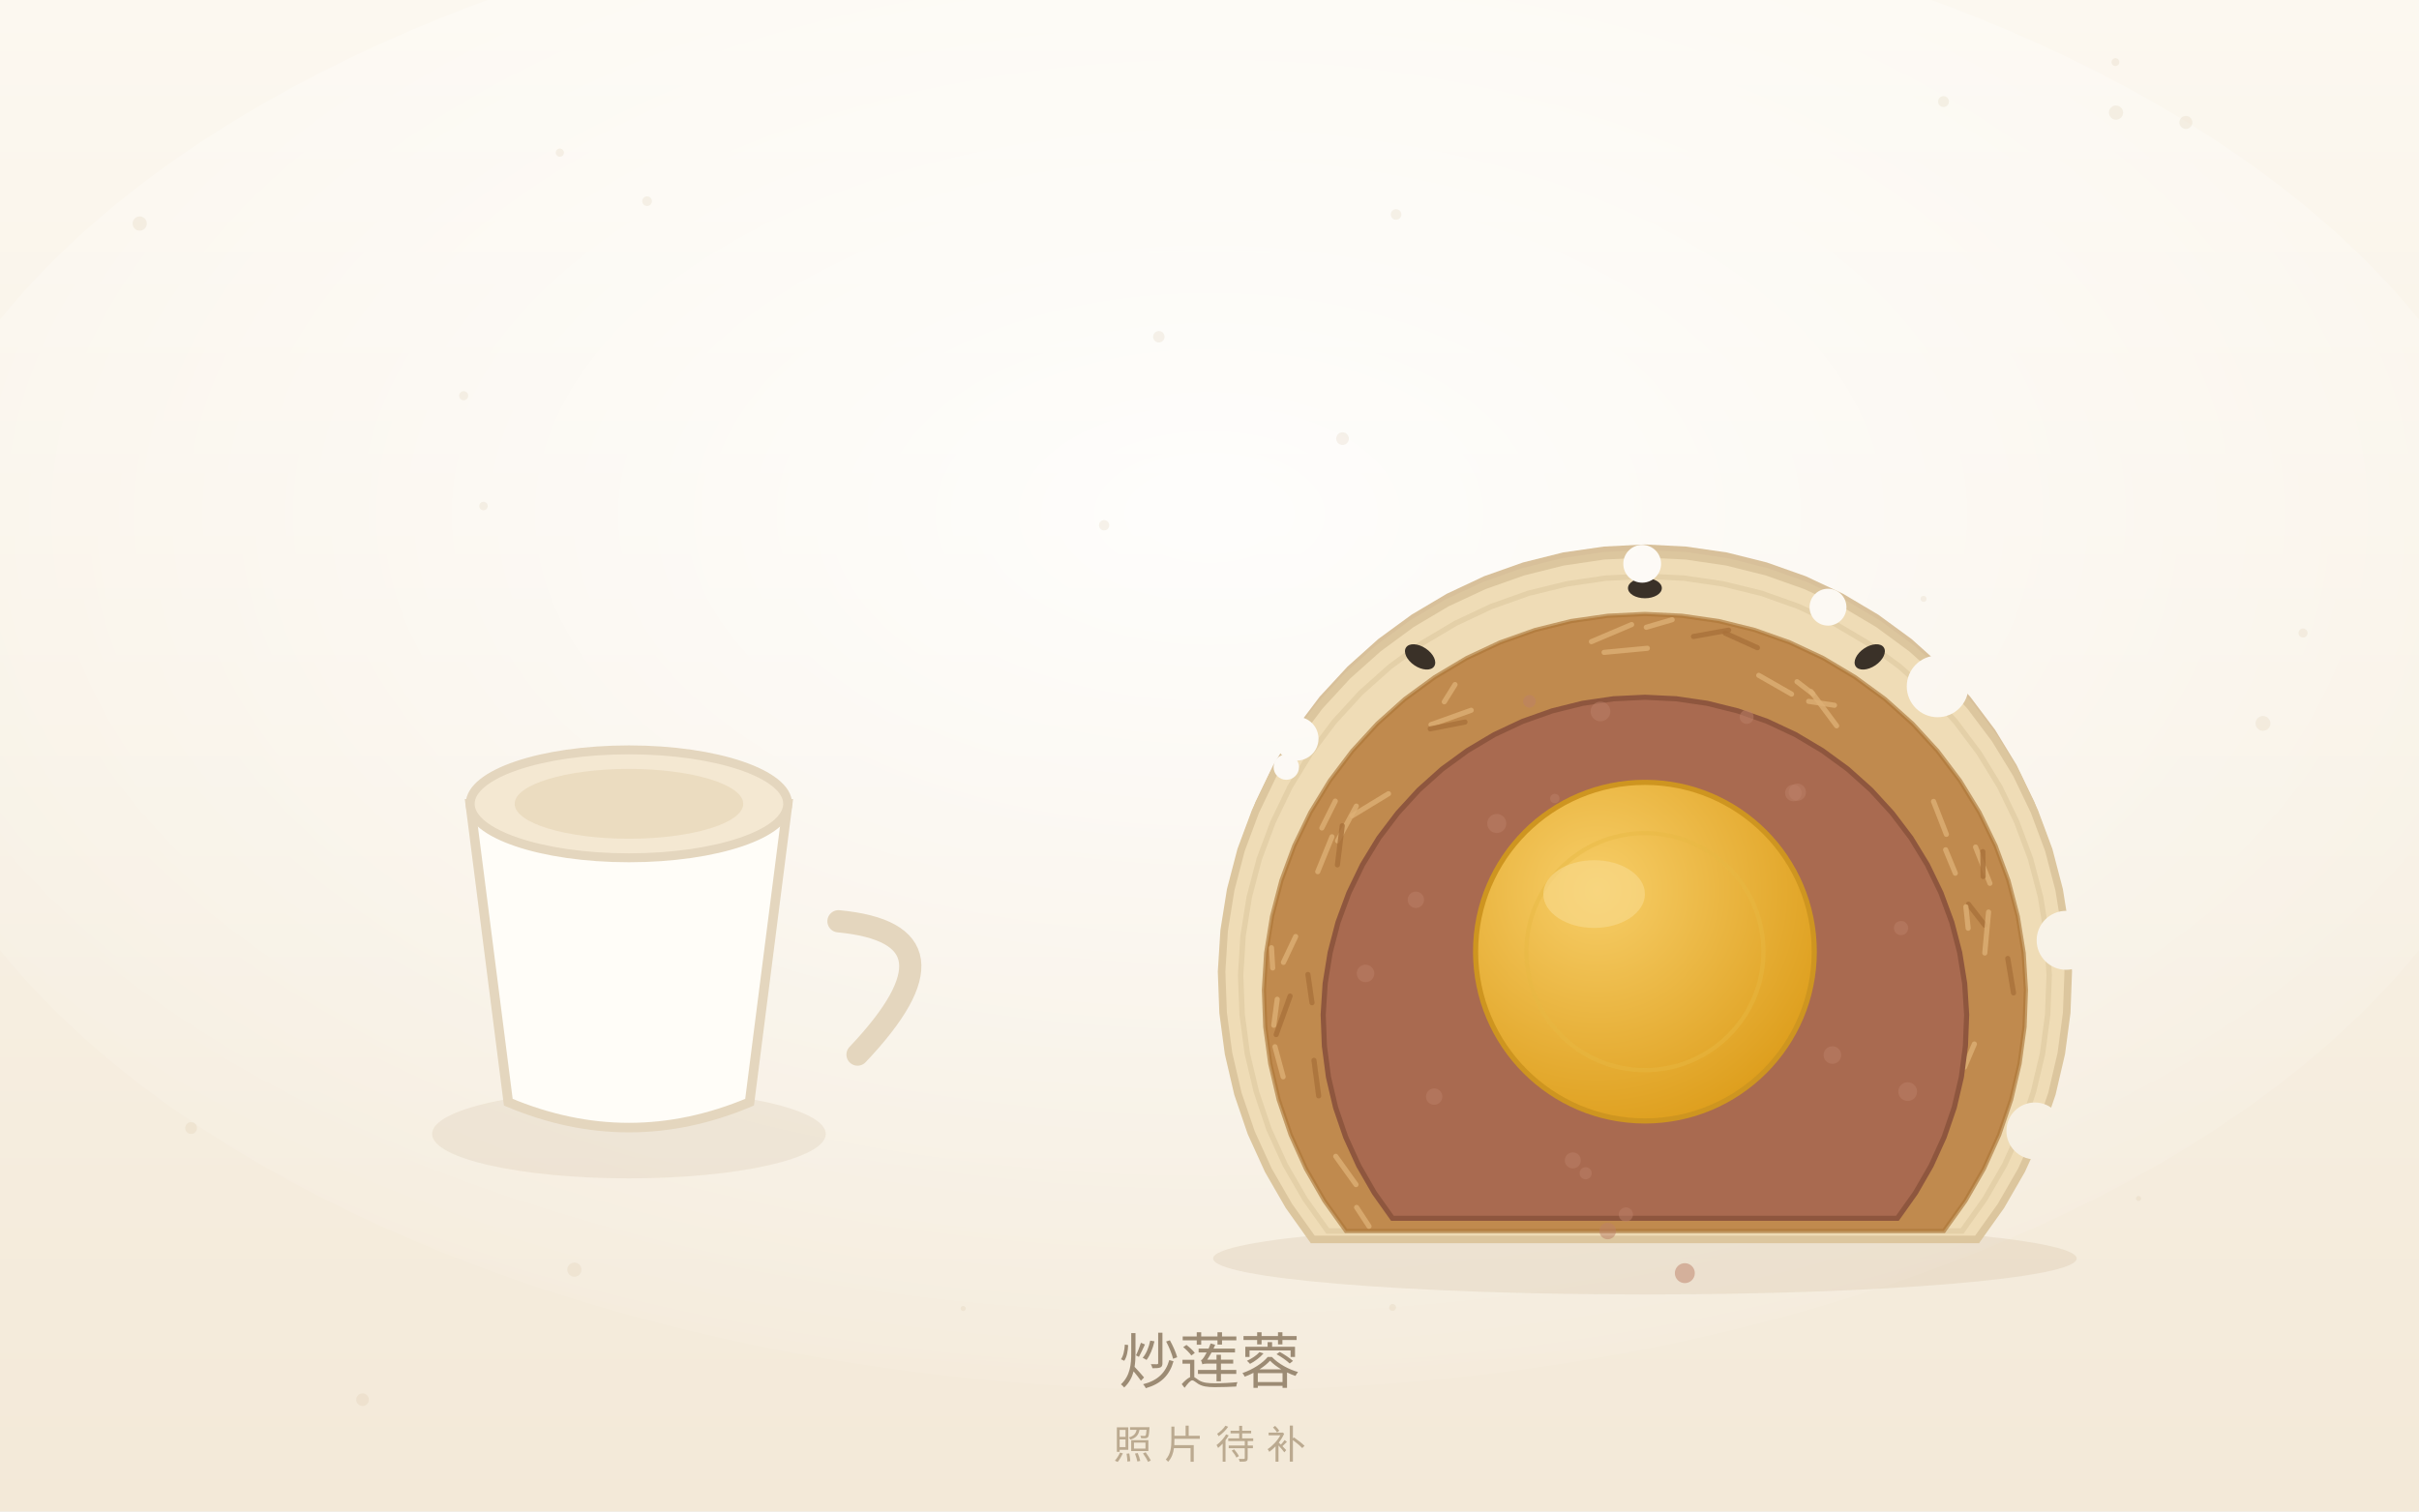
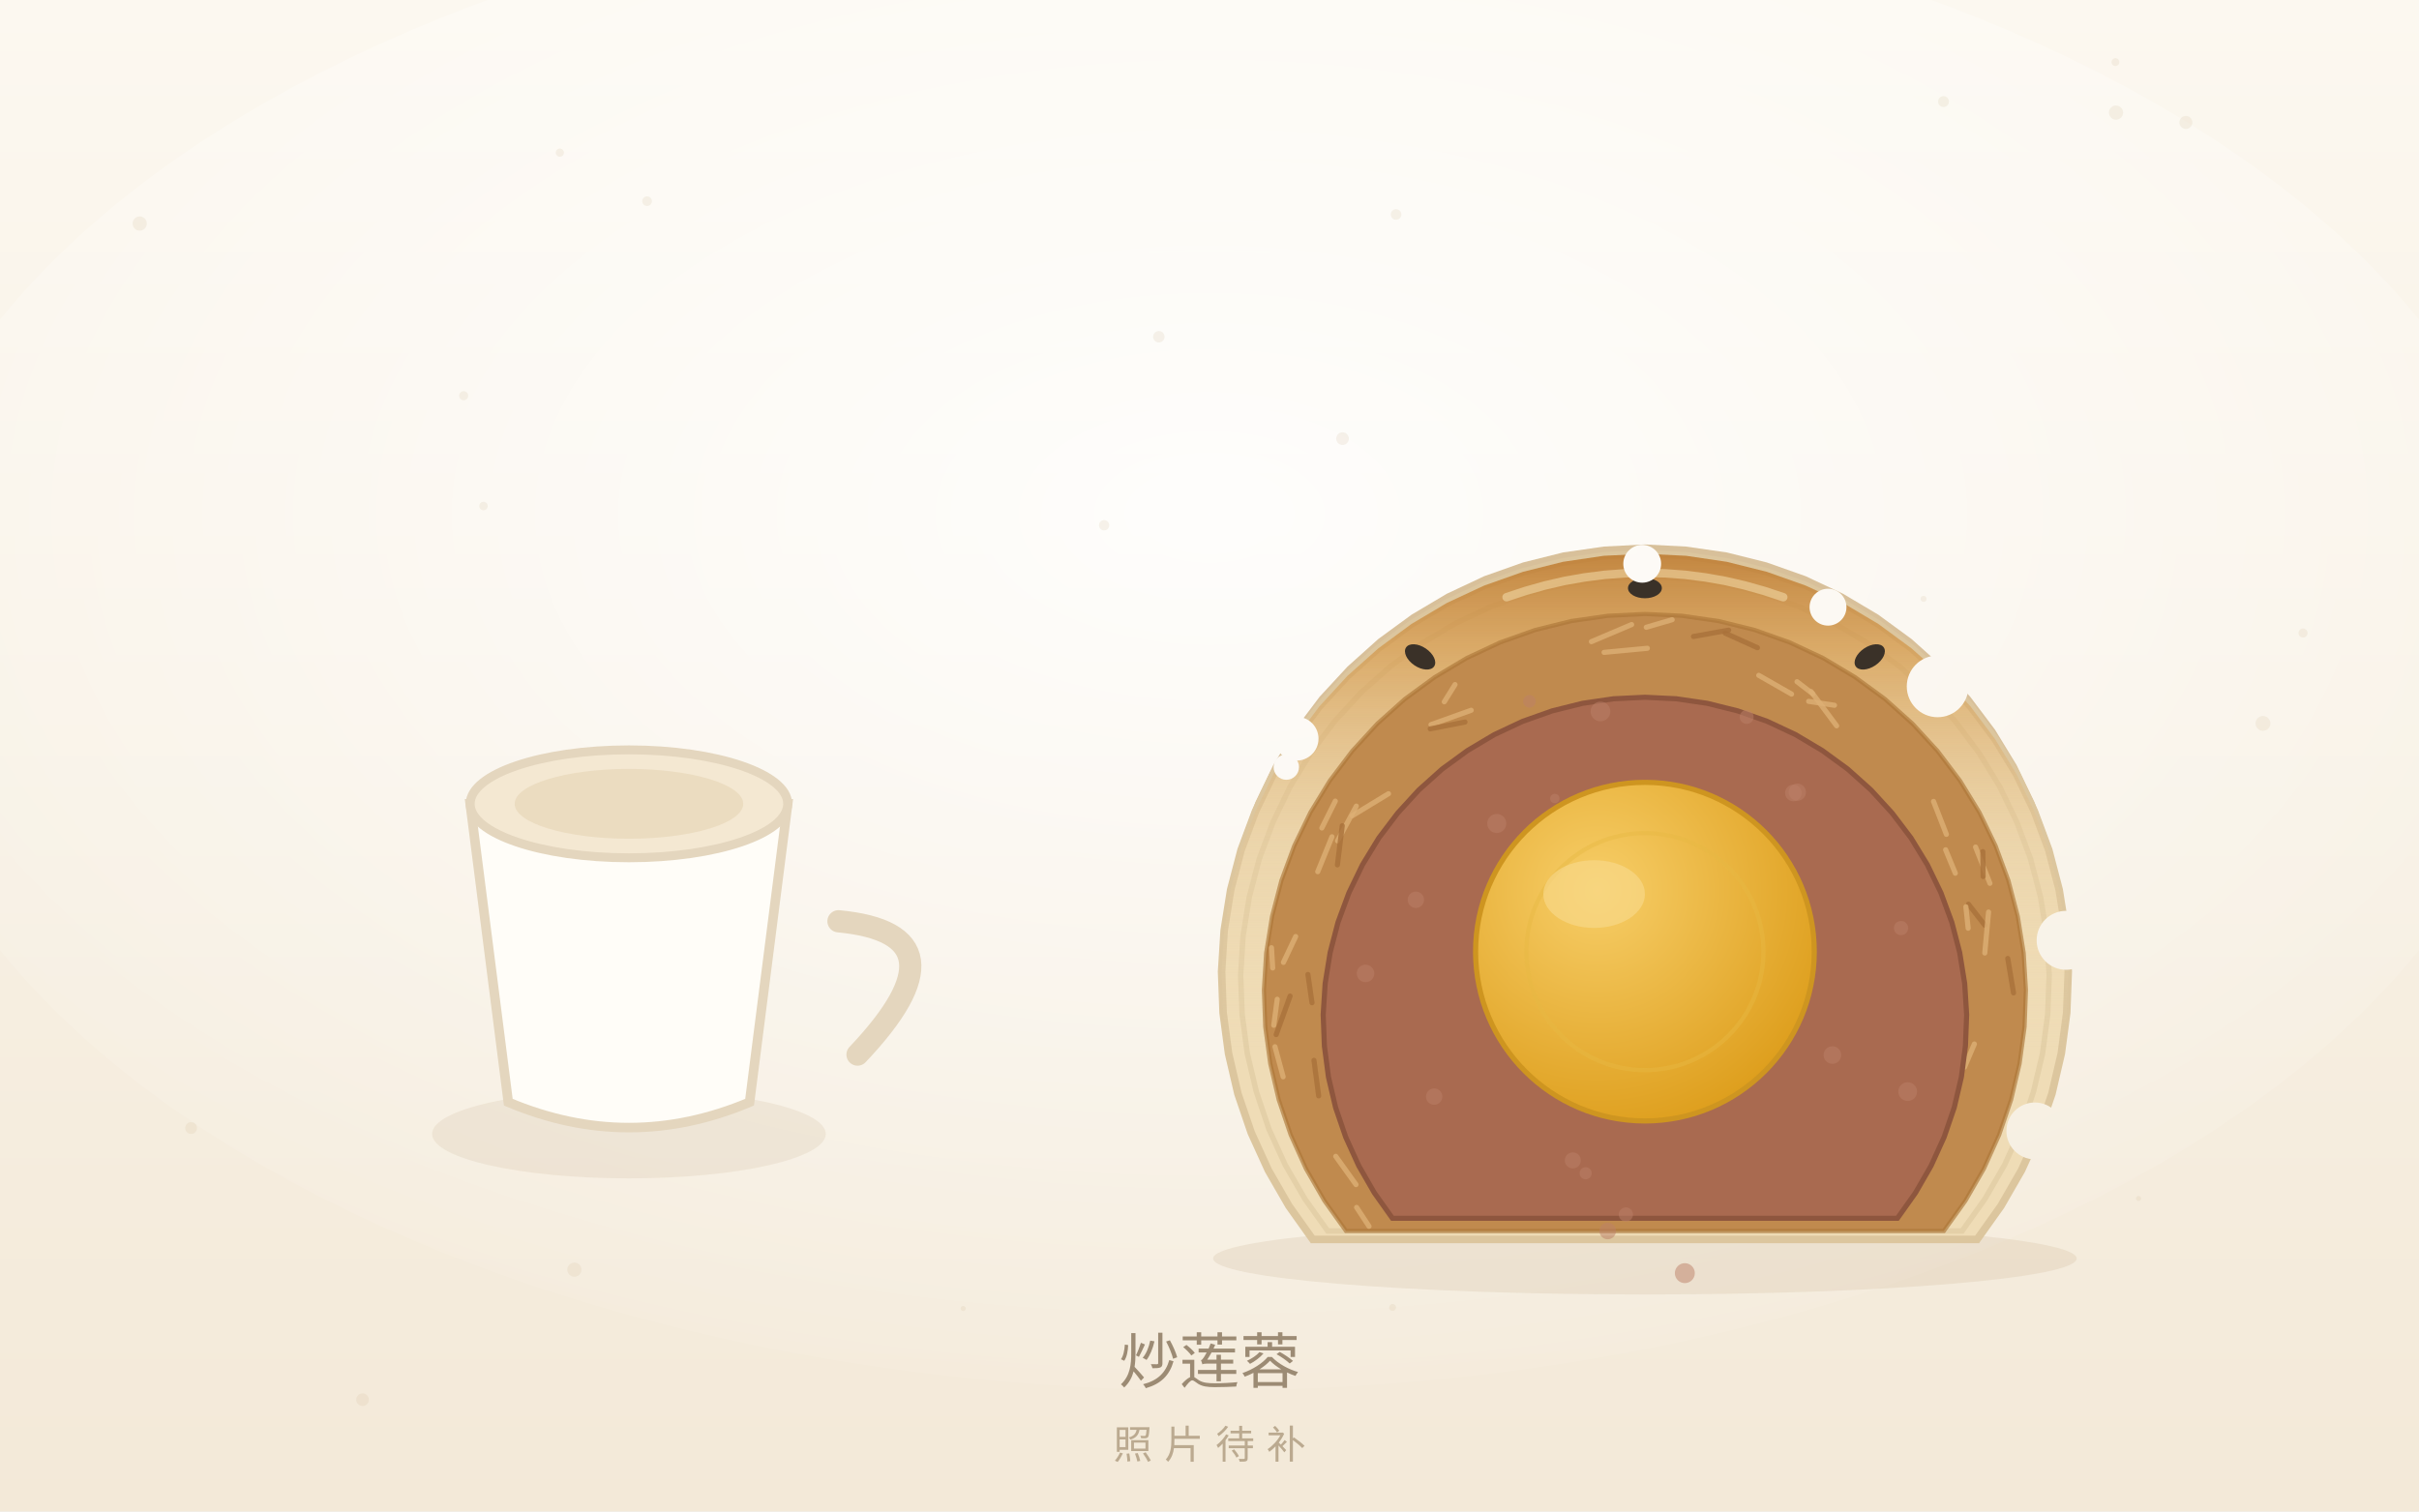
<svg xmlns="http://www.w3.org/2000/svg" viewBox="0 0 1600 1000" width="1600" height="1000" role="img" aria-label="炒莲蓉">
  <defs>
    <linearGradient id="bg" x1="0" y1="0" x2="0" y2="1">
      <stop offset="0" stop-color="#FCF8F0" />
      <stop offset="1" stop-color="#F3E9D8" />
    </linearGradient>
    <radialGradient id="glow" cx="50%" cy="42%" r="62%">
      <stop offset="0" stop-color="#FFFFFF" stop-opacity="0.85" />
      <stop offset="1" stop-color="#FFFFFF" stop-opacity="0" />
    </radialGradient>
    <radialGradient id="yolk" cx="36%" cy="32%" r="72%">
      <stop offset="0" stop-color="#F7CE68" />
      <stop offset="1" stop-color="#DE9F1E" />
    </radialGradient>
    <radialGradient id="wash" cx="40%" cy="34%" r="70%">
      <stop offset="0" stop-color="#E9BE84" stop-opacity="0.95" />
      <stop offset="1" stop-color="#D9A75E" stop-opacity="0.75" />
    </radialGradient>
  </defs>
  <rect width="1600" height="1000" fill="url(#bg)" />
  <ellipse cx="800" cy="420" rx="880" ry="500" fill="url(#glow)" />
  <circle cx="1399.6" cy="74.5" r="4.7" fill="#C9B48F" opacity="0.16" />
  <circle cx="1285.5" cy="67.2" r="3.6" fill="#C9B48F" opacity="0.16" />
  <circle cx="1523.3" cy="418.8" r="3" fill="#C9B48F" opacity="0.16" />
  <circle cx="1179.6" cy="545.8" r="4.3" fill="#C9B48F" opacity="0.16" />
  <circle cx="921.1" cy="865" r="2.3" fill="#C9B48F" opacity="0.16" />
  <circle cx="1414.5" cy="792.9" r="1.7" fill="#C9B48F" opacity="0.16" />
  <circle cx="126.4" cy="746.3" r="3.9" fill="#C9B48F" opacity="0.16" />
  <circle cx="923.4" cy="141.9" r="3.5" fill="#C9B48F" opacity="0.16" />
  <circle cx="1272.3" cy="396.2" r="2" fill="#C9B48F" opacity="0.16" />
  <circle cx="239.8" cy="926" r="4.2" fill="#C9B48F" opacity="0.16" />
  <circle cx="92.4" cy="147.9" r="4.7" fill="#C9B48F" opacity="0.16" />
  <circle cx="1496.8" cy="478.6" r="4.9" fill="#C9B48F" opacity="0.16" />
  <circle cx="319.8" cy="334.8" r="2.8" fill="#C9B48F" opacity="0.16" />
  <circle cx="428" cy="133.1" r="3.2" fill="#C9B48F" opacity="0.16" />
  <circle cx="888" cy="290.2" r="4.2" fill="#C9B48F" opacity="0.16" />
  <circle cx="766.5" cy="222.8" r="3.8" fill="#C9B48F" opacity="0.16" />
  <circle cx="730.3" cy="347.5" r="3.4" fill="#C9B48F" opacity="0.16" />
  <circle cx="1445.8" cy="81" r="4.3" fill="#C9B48F" opacity="0.16" />
  <circle cx="379.9" cy="840" r="4.7" fill="#C9B48F" opacity="0.16" />
  <circle cx="1399.2" cy="41.1" r="2.6" fill="#C9B48F" opacity="0.16" />
  <circle cx="370.3" cy="101" r="2.7" fill="#C9B48F" opacity="0.16" />
  <circle cx="1160" cy="436.3" r="3.1" fill="#C9B48F" opacity="0.16" />
  <circle cx="1234.8" cy="463.8" r="1.8" fill="#C9B48F" opacity="0.16" />
  <circle cx="1261.5" cy="600.1" r="3.5" fill="#C9B48F" opacity="0.16" />
  <circle cx="306.7" cy="261.8" r="3" fill="#C9B48F" opacity="0.16" />
  <circle cx="637.1" cy="865.7" r="1.7" fill="#C9B48F" opacity="0.16" />
  <g>
    <g transform="translate(416 620)">
      <ellipse cy="130.2" rx="130.2" ry="29.4" fill="#B79B73" opacity="0.14" />
      <path d="M138.6 -10.5 q 88.2 8.4 12.6 88.2" fill="none" stroke="#E4D6BE" stroke-width="14.7" stroke-linecap="round" />
      <path d="M-105 -88.2 h 210 l -25.2 197.4 q -79.8 33.6 -159.6 0 z" fill="#FFFDF8" stroke="#E4D6BE" stroke-width="6.3" />
      <ellipse cy="-88.2" rx="105" ry="35.7" fill="#F4E8D2" stroke="#E4D6BE" stroke-width="5.9" />
      <ellipse cy="-88.2" rx="75.6" ry="23.1" fill="#E9D9BC" opacity="0.8" />
    </g>
    <g>
      <defs>
        <mask id="nib-1088-820-280" maskUnits="userSpaceOnUse" x="696" y="232" width="784" height="784">
          <rect x="696" y="232" width="784" height="784" fill="#fff" />
          <circle cx="850.8" cy="507.5" r="8.4" fill="#000" />
          <circle cx="1209.1" cy="401.7" r="12.2" fill="#000" />
          <circle cx="1086.2" cy="373" r="12.5" fill="#000" />
          <circle cx="857.6" cy="488.7" r="14.5" fill="#000" />
          <circle cx="860.2" cy="488.1" r="10.9" fill="#000" />
          <circle cx="1366.6" cy="622.1" r="19.5" fill="#000" />
          <circle cx="1281.6" cy="454.1" r="20.4" fill="#000" />
          <circle cx="1345.9" cy="748.2" r="18.8" fill="#000" />
        </mask>
      </defs>
      <ellipse cx="1088" cy="832.6" rx="285.6" ry="23.8" fill="#B79B73" opacity="0.16" />
      <g mask="url(#nib-1088-820-280)">
        <path d="M 868.3 813.8 L 852.5 791.7 L 838.9 768 L 827.6 743.2 L 818.8 717.4 L 812.6 690.9 L 809 663.9 L 808 636.6 L 809.7 609.4 L 814 582.5 L 820.9 556.2 L 830.4 530.6 L 842.2 506.1 L 856.4 482.8 L 872.8 461 L 891.3 441 L 911.6 422.8 L 933.6 406.7 L 957 392.8 L 981.7 381.2 L 1007.4 372.1 L 1033.8 365.5 L 1060.8 361.6 L 1088 360.2 L 1115.2 361.6 L 1142.2 365.5 L 1168.6 372.1 L 1194.3 381.2 L 1219 392.8 L 1242.4 406.7 L 1264.4 422.8 L 1284.7 441 L 1303.2 461 L 1319.6 482.8 L 1333.8 506.1 L 1345.6 530.6 L 1355.1 556.2 L 1362 582.5 L 1366.3 609.4 L 1368 636.6 L 1367 663.9 L 1363.4 690.9 L 1357.2 717.4 L 1348.4 743.2 L 1337.1 768 L 1323.5 791.7 L 1307.7 813.8 Z" fill="#D8C09A" />
        <path d="M 868.3 820 L 852.5 797.8 L 838.9 774.2 L 827.6 749.4 L 818.8 723.6 L 812.6 697 L 809 670 L 808 642.8 L 809.7 615.6 L 814 588.7 L 820.9 562.3 L 830.4 536.8 L 842.2 512.2 L 856.4 489 L 872.8 467.2 L 891.3 447.1 L 911.6 429 L 933.6 412.8 L 957 398.9 L 981.7 387.4 L 1007.4 378.3 L 1033.8 371.7 L 1060.8 367.7 L 1088 366.4 L 1115.2 367.7 L 1142.2 371.7 L 1168.6 378.3 L 1194.3 387.4 L 1219 398.9 L 1242.4 412.8 L 1264.4 429 L 1284.7 447.1 L 1303.2 467.2 L 1319.6 489 L 1333.8 512.2 L 1345.6 536.8 L 1355.1 562.3 L 1362 588.7 L 1366.3 615.6 L 1368 642.8 L 1367 670 L 1363.4 697 L 1357.2 723.6 L 1348.4 749.4 L 1337.1 774.2 L 1323.5 797.8 L 1307.7 820 Z" fill="#EFDCB6" stroke="#DCC69E" stroke-width="5" />
        <path d="M 878.2 814.4 L 863.1 793.2 L 850.1 770.7 L 839.3 747 L 831 722.3 L 825 697 L 821.6 671.2 L 820.6 645.2 L 822.2 619.2 L 826.3 593.5 L 832.9 568.3 L 842 543.9 L 853.3 520.5 L 866.9 498.3 L 882.5 477.5 L 900.1 458.3 L 919.5 441 L 940.5 425.6 L 962.9 412.3 L 986.5 401.2 L 1011 392.5 L 1036.3 386.3 L 1062 382.5 L 1088 381.2 L 1114 382.5 L 1139.7 386.3 L 1165 392.5 L 1189.5 401.2 L 1213.1 412.3 L 1235.5 425.6 L 1256.5 441 L 1275.9 458.3 L 1293.5 477.5 L 1309.1 498.3 L 1322.7 520.5 L 1334 543.9 L 1343.1 568.3 L 1349.7 593.5 L 1353.8 619.2 L 1355.4 645.2 L 1354.4 671.2 L 1351 697 L 1345 722.3 L 1336.7 747 L 1325.9 770.7 L 1312.9 793.2 L 1297.8 814.4 Z" fill="none" stroke="#E4D0A8" stroke-width="3.6" />
+         <linearGradient id="wash-1088-820-280" gradientUnits="userSpaceOnUse" x1="0" y1="366.4" x2="0" y2="820">
+           <stop offset="0" stop-color="#BE7C33" stop-opacity="0.9" />
+           <stop offset="0.14" stop-color="#D2974A" stop-opacity="0.72" />
+           <stop offset="0.42" stop-color="#E6C795" stop-opacity="0.34" />
+           <stop offset="0.72" stop-color="#EFDCB6" stop-opacity="0" />
+         </linearGradient>
+         <path d="M 868.3 820 L 852.5 797.8 L 838.9 774.2 L 827.6 749.4 L 818.8 723.6 L 812.6 697 L 809 670 L 808 642.8 L 809.7 615.6 L 814 588.7 L 820.9 562.3 L 830.4 536.8 L 842.2 512.2 L 856.4 489 L 872.8 467.2 L 891.3 447.1 L 911.6 429 L 933.6 412.8 L 957 398.9 L 981.7 387.4 L 1007.4 378.3 L 1033.8 371.7 L 1060.8 367.7 L 1088 366.4 L 1115.2 367.7 L 1142.2 371.7 L 1168.6 378.3 L 1194.3 387.4 L 1219 398.9 L 1242.4 412.8 L 1264.4 429 L 1284.7 447.1 L 1303.2 467.2 L 1319.6 489 L 1333.8 512.2 L 1345.6 536.8 L 1355.1 562.3 L 1362 588.7 L 1366.3 615.6 L 1368 642.8 L 1367 670 L 1363.4 697 L 1357.2 723.6 L 1348.4 749.4 L 1337.1 774.2 L 1323.5 797.8 L 1307.7 820 Z" fill="url(#wash-1088-820-280)" />
+         <path d="M 996.5 395.1 L 1009.2 390.9 L 1022 387.3 L 1035 384.3 L 1048.1 382 L 1061.4 380.3 L 1074.7 379.3 L 1088 379 L 1101.3 379.3 L 1114.6 380.3 L 1127.9 382 L 1141 384.3 L 1154 387.3 L 1166.8 390.9 L 1179.5 395.1" fill="none" stroke="#F7E3B4" stroke-width="5.6" stroke-linecap="round" opacity="0.5" />
        <clipPath id="floss-1088-820-280">
          <path d="M 890.3 814.4 L 876 794.4 L 863.8 773.2 L 853.7 750.8 L 845.8 727.6 L 840.2 703.7 L 836.9 679.4 L 836 654.9 L 837.5 630.4 L 841.4 606.2 L 847.6 582.5 L 856.1 559.5 L 866.8 537.4 L 879.6 516.5 L 894.4 496.9 L 911 478.8 L 929.2 462.5 L 949 448 L 970.1 435.4 L 992.3 425 L 1015.4 416.8 L 1039.2 410.9 L 1063.5 407.4 L 1088 406.2 L 1112.5 407.4 L 1136.8 410.9 L 1160.6 416.8 L 1183.7 425 L 1205.9 435.4 L 1227 448 L 1246.8 462.5 L 1265 478.8 L 1281.6 496.9 L 1296.4 516.5 L 1309.2 537.4 L 1319.9 559.5 L 1328.4 582.5 L 1334.6 606.2 L 1338.5 630.4 L 1340 654.9 L 1339.1 679.4 L 1335.8 703.7 L 1330.2 727.6 L 1322.3 750.8 L 1312.2 773.2 L 1300 794.4 L 1285.7 814.4 Z" />
        </clipPath>
        <path d="M 890.3 814.4 L 876 794.4 L 863.8 773.2 L 853.7 750.8 L 845.8 727.6 L 840.2 703.7 L 836.9 679.4 L 836 654.9 L 837.5 630.4 L 841.4 606.2 L 847.6 582.5 L 856.1 559.5 L 866.8 537.4 L 879.6 516.5 L 894.4 496.9 L 911 478.8 L 929.2 462.5 L 949 448 L 970.1 435.4 L 992.3 425 L 1015.4 416.8 L 1039.2 410.9 L 1063.5 407.4 L 1088 406.2 L 1112.5 407.4 L 1136.8 410.9 L 1160.6 416.8 L 1183.7 425 L 1205.9 435.4 L 1227 448 L 1246.8 462.5 L 1265 478.8 L 1281.6 496.9 L 1296.4 516.5 L 1309.2 537.4 L 1319.9 559.5 L 1328.4 582.5 L 1334.6 606.2 L 1338.5 630.4 L 1340 654.9 L 1339.1 679.4 L 1335.8 703.7 L 1330.2 727.6 L 1322.3 750.8 L 1312.2 773.2 L 1300 794.4 L 1285.7 814.4 Z" fill="#C08A4E" />
        <path d="M 890.3 814.4 L 876 794.4 L 863.8 773.2 L 853.7 750.8 L 845.8 727.6 L 840.2 703.7 L 836.9 679.4 L 836 654.9 L 837.5 630.4 L 841.4 606.2 L 847.6 582.5 L 856.1 559.5 L 866.8 537.4 L 879.6 516.5 L 894.4 496.9 L 911 478.8 L 929.2 462.5 L 949 448 L 970.1 435.4 L 992.3 425 L 1015.4 416.8 L 1039.2 410.9 L 1063.5 407.4 L 1088 406.2 L 1112.5 407.4 L 1136.8 410.9 L 1160.6 416.8 L 1183.7 425 L 1205.9 435.4 L 1227 448 L 1246.8 462.5 L 1265 478.8 L 1281.6 496.9 L 1296.4 516.5 L 1309.2 537.4 L 1319.9 559.5 L 1328.4 582.5 L 1334.6 606.2 L 1338.5 630.4 L 1340 654.9 L 1339.1 679.4 L 1335.8 703.7 L 1330.2 727.6 L 1322.3 750.8 L 1312.2 773.2 L 1300 794.4 L 1285.7 814.4 Z" fill="none" stroke="#AC7638" stroke-width="2.8" opacity="0.65" />
        <g clip-path="url(#floss-1088-820-280)">
          <line x1="867.8" y1="663.4" x2="865.1" y2="644.7" stroke="#A9713A" stroke-width="3.4" stroke-linecap="round" opacity="0.8" />
          <line x1="977.9" y1="853" x2="964.8" y2="836.7" stroke="#A9713A" stroke-width="3.4" stroke-linecap="round" opacity="0.8" />
          <line x1="946.5" y1="479.4" x2="973.1" y2="469.9" stroke="#DDAF74" stroke-width="3.4" stroke-linecap="round" opacity="0.8" />
          <line x1="894.4" y1="539.7" x2="918.4" y2="525.1" stroke="#DDAF74" stroke-width="3.4" stroke-linecap="round" opacity="0.8" />
          <line x1="1197.9" y1="457.5" x2="1214.8" y2="480.2" stroke="#DDAF74" stroke-width="3.4" stroke-linecap="round" opacity="0.8" />
          <line x1="960.7" y1="857.2" x2="943.3" y2="850.5" stroke="#A9713A" stroke-width="3.4" stroke-linecap="round" opacity="0.8" />
          <line x1="1188.6" y1="451" x2="1199" y2="459" stroke="#DDAF74" stroke-width="3.4" stroke-linecap="round" opacity="0.8" />
          <line x1="1196.3" y1="464" x2="1213.4" y2="466.6" stroke="#DDAF74" stroke-width="3.4" stroke-linecap="round" opacity="0.8" />
          <line x1="871.6" y1="576.7" x2="881" y2="553.6" stroke="#DDAF74" stroke-width="3.4" stroke-linecap="round" opacity="0.8" />
          <line x1="1059.5" y1="906.7" x2="1034.7" y2="900.4" stroke="#DDAF74" stroke-width="3.4" stroke-linecap="round" opacity="0.8" />
          <line x1="896.9" y1="783.7" x2="883.5" y2="765" stroke="#DDAF74" stroke-width="3.4" stroke-linecap="round" opacity="0.8" />
          <line x1="905.5" y1="811.3" x2="897.3" y2="798.8" stroke="#DDAF74" stroke-width="3.4" stroke-linecap="round" opacity="0.8" />
          <line x1="1305.9" y1="690.7" x2="1299.4" y2="706" stroke="#DDAF74" stroke-width="3.4" stroke-linecap="round" opacity="0.8" />
          <line x1="955.3" y1="464.3" x2="962.4" y2="452.9" stroke="#DDAF74" stroke-width="3.4" stroke-linecap="round" opacity="0.8" />
          <line x1="1278.9" y1="530.2" x2="1287.4" y2="552" stroke="#DDAF74" stroke-width="3.4" stroke-linecap="round" opacity="0.8" />
          <line x1="1210.9" y1="858" x2="1195.7" y2="872.6" stroke="#A9713A" stroke-width="3.4" stroke-linecap="round" opacity="0.8" />
          <line x1="946" y1="482.2" x2="969" y2="477.7" stroke="#A9713A" stroke-width="3.4" stroke-linecap="round" opacity="0.8" />
          <line x1="1156.6" y1="887.4" x2="1138.2" y2="886.5" stroke="#DDAF74" stroke-width="3.4" stroke-linecap="round" opacity="0.8" />
          <line x1="1120.1" y1="421.1" x2="1143.4" y2="416.9" stroke="#A9713A" stroke-width="3.4" stroke-linecap="round" opacity="0.8" />
          <line x1="848.7" y1="712.4" x2="843.3" y2="692.5" stroke="#DDAF74" stroke-width="3.4" stroke-linecap="round" opacity="0.8" />
          <line x1="942.5" y1="838.3" x2="925.8" y2="831.6" stroke="#A9713A" stroke-width="3.4" stroke-linecap="round" opacity="0.8" />
          <line x1="1306.7" y1="560.4" x2="1316.2" y2="584.4" stroke="#DDAF74" stroke-width="3.4" stroke-linecap="round" opacity="0.8" />
          <line x1="1156.8" y1="864.9" x2="1135.2" y2="874.2" stroke="#A9713A" stroke-width="3.4" stroke-linecap="round" opacity="0.8" />
          <line x1="872.2" y1="725" x2="869.1" y2="701.5" stroke="#A9713A" stroke-width="3.4" stroke-linecap="round" opacity="0.8" />
          <line x1="1061" y1="431.6" x2="1089.6" y2="428.9" stroke="#DDAF74" stroke-width="3.4" stroke-linecap="round" opacity="0.8" />
          <line x1="1311.5" y1="563.4" x2="1311.7" y2="579.9" stroke="#A9713A" stroke-width="3.4" stroke-linecap="round" opacity="0.8" />
          <line x1="874.3" y1="547.8" x2="883.2" y2="530" stroke="#DDAF74" stroke-width="3.4" stroke-linecap="round" opacity="0.8" />
          <line x1="1080.1" y1="899.9" x2="1063.7" y2="905.1" stroke="#A9713A" stroke-width="3.4" stroke-linecap="round" opacity="0.8" />
          <line x1="1088.9" y1="415" x2="1106" y2="410" stroke="#DDAF74" stroke-width="3.4" stroke-linecap="round" opacity="0.8" />
          <line x1="1163.3" y1="446.8" x2="1185" y2="459.2" stroke="#DDAF74" stroke-width="3.4" stroke-linecap="round" opacity="0.8" />
          <line x1="884.7" y1="556.3" x2="897.1" y2="533.3" stroke="#DDAF74" stroke-width="3.4" stroke-linecap="round" opacity="0.8" />
          <line x1="1052.6" y1="424.5" x2="1079.2" y2="413.2" stroke="#DDAF74" stroke-width="3.4" stroke-linecap="round" opacity="0.8" />
          <line x1="1119.9" y1="890.5" x2="1097.2" y2="896.7" stroke="#A9713A" stroke-width="3.4" stroke-linecap="round" opacity="0.8" />
          <line x1="1141.1" y1="418.9" x2="1162.4" y2="428.5" stroke="#A9713A" stroke-width="3.4" stroke-linecap="round" opacity="0.8" />
          <line x1="1302" y1="598.2" x2="1312.8" y2="612.1" stroke="#A9713A" stroke-width="3.4" stroke-linecap="round" opacity="0.8" />
          <line x1="1286.9" y1="562.2" x2="1293.3" y2="577.7" stroke="#DDAF74" stroke-width="3.4" stroke-linecap="round" opacity="0.8" />
          <line x1="1315.3" y1="603.4" x2="1312.8" y2="630.5" stroke="#DDAF74" stroke-width="3.4" stroke-linecap="round" opacity="0.8" />
          <line x1="848.9" y1="636.7" x2="857" y2="619.6" stroke="#DDAF74" stroke-width="3.4" stroke-linecap="round" opacity="0.8" />
          <line x1="1328" y1="634.1" x2="1331.8" y2="656.9" stroke="#A9713A" stroke-width="3.4" stroke-linecap="round" opacity="0.8" />
          <line x1="1163" y1="872.6" x2="1141.1" y2="870.6" stroke="#A9713A" stroke-width="3.4" stroke-linecap="round" opacity="0.8" />
          <line x1="842.5" y1="678.3" x2="844.8" y2="661.1" stroke="#DDAF74" stroke-width="3.4" stroke-linecap="round" opacity="0.8" />
          <line x1="844.1" y1="684.5" x2="853.3" y2="659" stroke="#A9713A" stroke-width="3.4" stroke-linecap="round" opacity="0.8" />
          <line x1="884.6" y1="572.2" x2="887.8" y2="546.3" stroke="#A9713A" stroke-width="3.4" stroke-linecap="round" opacity="0.8" />
          <line x1="1300.3" y1="599.9" x2="1301.8" y2="614.1" stroke="#DDAF74" stroke-width="3.4" stroke-linecap="round" opacity="0.8" />
          <line x1="841.8" y1="640.4" x2="841" y2="627" stroke="#DDAF74" stroke-width="3.4" stroke-linecap="round" opacity="0.8" />
          <line x1="1224.2" y1="853.9" x2="1203.7" y2="866.8" stroke="#DDAF74" stroke-width="3.4" stroke-linecap="round" opacity="0.8" />
        </g>
        <path d="M 921 806 L 909 789.1 L 898.7 771.2 L 890.1 752.3 L 883.4 732.7 L 878.7 712.6 L 876 692 L 875.2 671.3 L 876.5 650.7 L 879.8 630.2 L 885 610.2 L 892.2 590.7 L 901.2 572.1 L 912 554.4 L 924.5 537.9 L 938.5 522.6 L 953.9 508.8 L 970.6 496.6 L 988.4 486 L 1007.2 477.2 L 1026.7 470.3 L 1046.8 465.3 L 1067.3 462.3 L 1088 461.3 L 1108.7 462.3 L 1129.2 465.3 L 1149.3 470.3 L 1168.8 477.2 L 1187.6 486 L 1205.4 496.6 L 1222.1 508.8 L 1237.5 522.6 L 1251.5 537.9 L 1264 554.4 L 1274.8 572.1 L 1283.8 590.7 L 1291 610.2 L 1296.2 630.2 L 1299.5 650.7 L 1300.8 671.3 L 1300 692 L 1297.3 712.6 L 1292.6 732.7 L 1285.9 752.3 L 1277.3 771.2 L 1267 789.1 L 1255 806 Z" fill="#A96A50" stroke="#8E563E" stroke-width="3.4" />
        <circle cx="1114.4" cy="842.3" r="6.6" fill="#BC8067" opacity="0.5" />
        <circle cx="1186.2" cy="524.6" r="5.5" fill="#BC8067" opacity="0.5" />
        <circle cx="1075.4" cy="803.5" r="4.7" fill="#BC8067" opacity="0.5" />
        <circle cx="1188.8" cy="524.1" r="5.7" fill="#BC8067" opacity="0.5" />
        <circle cx="1261.8" cy="722.2" r="6.2" fill="#BC8067" opacity="0.5" />
        <circle cx="1048.8" cy="776.2" r="4" fill="#BC8067" opacity="0.5" />
        <circle cx="1257.4" cy="614" r="4.7" fill="#BC8067" opacity="0.5" />
        <circle cx="903.2" cy="644" r="5.8" fill="#BC8067" opacity="0.5" />
        <circle cx="1040.3" cy="767.7" r="5.3" fill="#BC8067" opacity="0.5" />
        <circle cx="1155.3" cy="474.3" r="4.6" fill="#BC8067" opacity="0.5" />
        <circle cx="948.6" cy="725.5" r="5.4" fill="#BC8067" opacity="0.5" />
        <circle cx="936.5" cy="595.3" r="5.4" fill="#BC8067" opacity="0.5" />
        <circle cx="990" cy="544.8" r="6.3" fill="#BC8067" opacity="0.5" />
        <circle cx="1212" cy="698" r="5.8" fill="#BC8067" opacity="0.5" />
        <circle cx="1063.4" cy="814.4" r="5.5" fill="#BC8067" opacity="0.5" />
        <circle cx="1028.4" cy="528.3" r="3.1" fill="#BC8067" opacity="0.5" />
        <circle cx="1011.6" cy="464" r="4.2" fill="#BC8067" opacity="0.5" />
        <circle cx="1058.6" cy="470.7" r="6.5" fill="#BC8067" opacity="0.5" />
        <circle cx="1088" cy="629.6" r="112" fill="url(#yolk)" stroke="#CE9520" stroke-width="3.4" />
        <circle cx="1088" cy="629.6" r="78.4" fill="none" stroke="#E7B843" stroke-width="2.8" opacity="0.45" />
        <ellipse cx="1054.4" cy="591.5" rx="33.6" ry="22.4" fill="#F8DA8E" opacity="0.6" />
        <ellipse cx="1236.7" cy="434.6" rx="11.2" ry="6.7" transform="rotate(-34 1236.7 434.6)" fill="#3A3128" />
        <ellipse cx="1088" cy="389.1" rx="11.2" ry="6.7" transform="rotate(0 1088 389.1)" fill="#3A3128" />
        <ellipse cx="939.3" cy="434.6" rx="11.2" ry="6.7" transform="rotate(34 939.3 434.6)" fill="#3A3128" />
      </g>
    </g>
  </g>
  <text x="800" y="915" text-anchor="middle" font-family="'Songti SC','Source Han Serif SC','Noto Serif SC',Georgia,serif" font-size="40" fill="#9C8B74">炒莲蓉</text>
  <text x="800" y="965" text-anchor="middle" font-family="'PingFang SC','Hiragino Sans GB','Microsoft YaHei','Noto Sans SC',sans-serif" font-size="26" letter-spacing="7.8" fill="#BBAA90">照片待补</text>
</svg>
